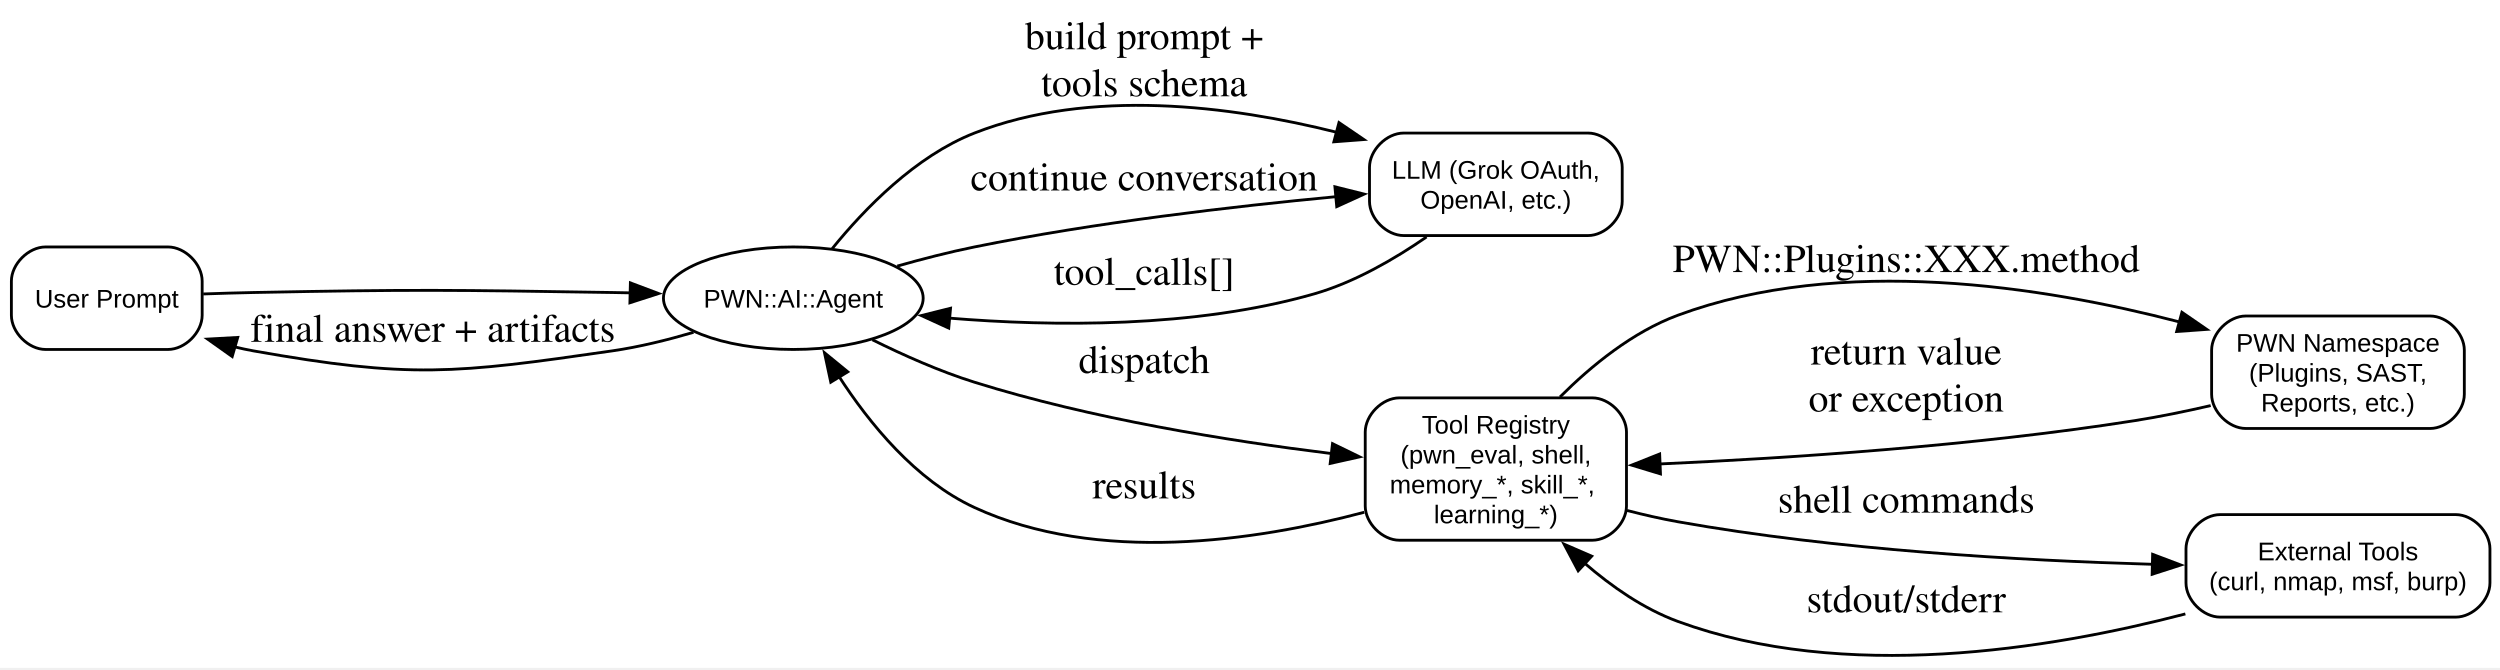
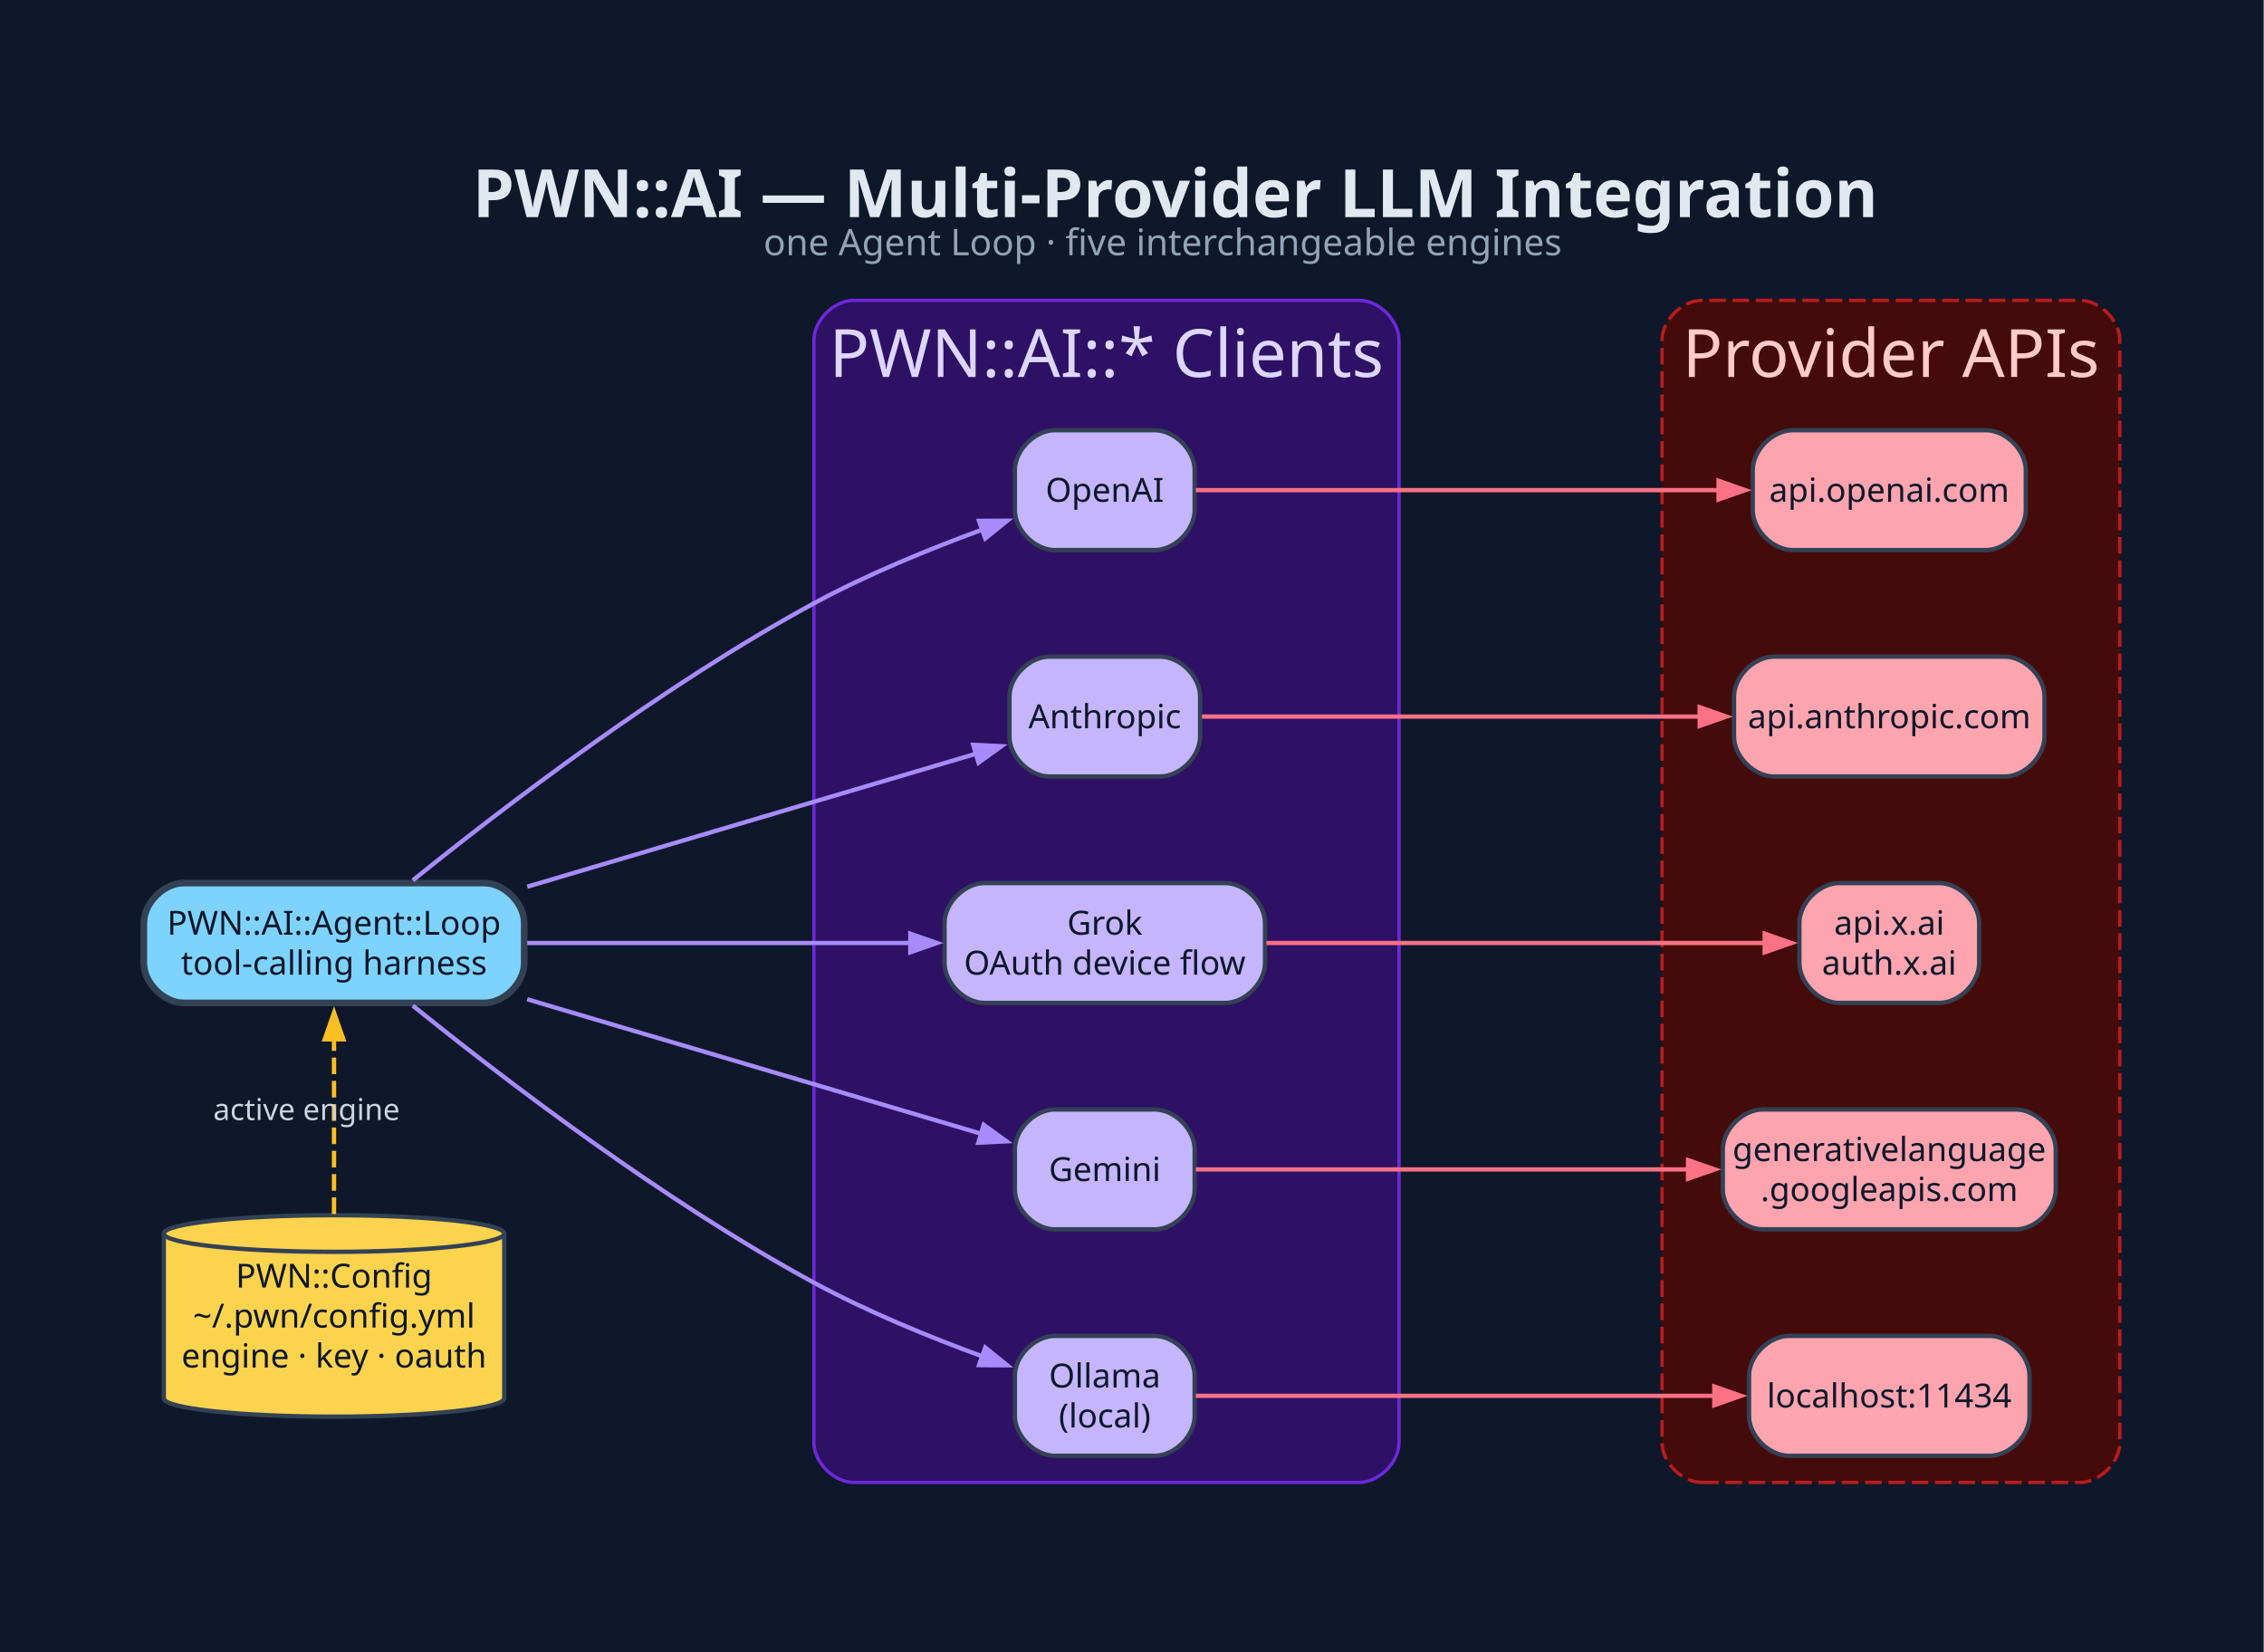
- <svg xmlns="http://www.w3.org/2000/svg" width="878pt" height="235pt" viewBox="0.00 0.00 878.00 235.00">
-   <g id="graph0" class="graph" transform="scale(1 1) rotate(0) translate(4 230.55)">
-     <polygon fill="white" stroke="none" points="-4,4 -4,-230.55 874.47,-230.55 874.47,4 -4,4" />
+ <svg xmlns="http://www.w3.org/2000/svg" width="680pt" height="496pt" viewBox="0.00 0.00 680.00 496.00">
+   <g id="graph0" class="graph" transform="scale(1 1) rotate(0) translate(43.2 453.2)">
+     <polygon fill="#0f172a" stroke="none" points="-43.2,43.2 -43.2,-453.2 636.7,-453.2 636.7,43.2 -43.2,43.2" />
+     <text xml:space="preserve" text-anchor="start" x="98.75" y="-388" font-family="sans-Serif" font-weight="bold" font-size="20.00" fill="#e2e8f0">PWN::AI — Multi-Provider LLM Integration</text>
+     <text xml:space="preserve" text-anchor="start" x="186.12" y="-376.55" font-family="sans-Serif" font-size="11.00" fill="#94a3b8">one Agent Loop · five interchangeable engines</text>
+     <g id="clust1" class="cluster">
+       <path fill="#2e1065" stroke="#6d28d9" d="M213.25,-8C213.25,-8 365,-8 365,-8 371,-8 377,-14 377,-20 377,-20 377,-351 377,-351 377,-357 371,-363 365,-363 365,-363 213.25,-363 213.25,-363 207.25,-363 201.25,-357 201.25,-351 201.25,-351 201.25,-20 201.25,-20 201.25,-14 207.25,-8 213.25,-8" />
+       <text xml:space="preserve" text-anchor="middle" x="289.12" y="-340" font-family="sans-Serif" font-size="20.00" fill="#ddd6fe">PWN::AI::* Clients</text>
+     </g>
+     <g id="clust3" class="cluster">
+       <path fill="#450a0a" stroke="#b91c1c" stroke-dasharray="5,2" d="M468,-8C468,-8 581.5,-8 581.5,-8 587.5,-8 593.5,-14 593.5,-20 593.5,-20 593.5,-351 593.5,-351 593.5,-357 587.5,-363 581.5,-363 581.5,-363 468,-363 468,-363 462,-363 456,-357 456,-351 456,-351 456,-20 456,-20 456,-14 462,-8 468,-8" />
+       <text xml:space="preserve" text-anchor="middle" x="524.75" y="-340" font-family="sans-Serif" font-size="20.00" fill="#fecaca">Provider APIs</text>
+     </g>
    <g id="node1" class="node">
-       <path fill="none" stroke="black" d="M55,-143.82C55,-143.82 12,-143.82 12,-143.82 6,-143.82 0,-137.82 0,-131.82 0,-131.82 0,-119.82 0,-119.82 0,-113.82 6,-107.82 12,-107.82 12,-107.82 55,-107.82 55,-107.82 61,-107.82 67,-113.82 67,-119.82 67,-119.82 67,-131.82 67,-131.82 67,-137.82 61,-143.82 55,-143.82" />
-       <text xml:space="preserve" text-anchor="middle" x="33.5" y="-122.52" font-family="Arial" font-size="9.00">User Prompt</text>
+       <path fill="#7dd3fc" stroke="#334155" stroke-width="2" d="M102.25,-188C102.25,-188 12,-188 12,-188 6,-188 0,-182 0,-176 0,-176 0,-164 0,-164 0,-158 6,-152 12,-152 12,-152 102.25,-152 102.25,-152 108.25,-152 114.25,-158 114.25,-164 114.25,-164 114.25,-176 114.25,-176 114.25,-182 108.25,-188 102.25,-188" />
+       <text xml:space="preserve" text-anchor="middle" x="57.12" y="-172.5" font-family="sans-Serif" font-size="10.00" fill="#0f172a">PWN::AI::Agent::Loop</text>
+       <text xml:space="preserve" text-anchor="middle" x="57.12" y="-160.5" font-family="sans-Serif" font-size="10.00" fill="#0f172a">tool-calling harness</text>
    </g>
    <g id="node2" class="node">
-       <ellipse fill="none" stroke="black" cx="274.61" cy="-125.82" rx="45.61" ry="18" />
-       <text xml:space="preserve" text-anchor="middle" x="274.61" y="-122.52" font-family="Arial" font-size="9.00">PWN::AI::Agent</text>
+       <path fill="#c4b5fd" stroke="#334155" stroke-width="1.3" d="M303.62,-324C303.62,-324 273.62,-324 273.62,-324 267.62,-324 261.62,-318 261.62,-312 261.62,-312 261.62,-300 261.62,-300 261.62,-294 267.62,-288 273.62,-288 273.62,-288 303.62,-288 303.62,-288 309.62,-288 315.62,-294 315.62,-300 315.62,-300 315.62,-312 315.62,-312 315.62,-318 309.62,-324 303.62,-324" />
+       <text xml:space="preserve" text-anchor="middle" x="288.62" y="-302.5" font-family="sans-Serif" font-size="10.00" fill="#0f172a">OpenAI</text>
    </g>
    <g id="edge1" class="edge">
-       <path fill="none" stroke="black" d="M67.36,-127.31C73.24,-127.52 79.3,-127.71 85,-127.82 140.99,-128.93 155.01,-128.72 211,-127.82 213.07,-127.79 215.18,-127.75 217.31,-127.7" />
-       <polygon fill="black" stroke="black" points="217.39,-131.2 227.3,-127.46 217.22,-124.21 217.39,-131.2" />
+       <path fill="none" stroke="#a78bfa" stroke-width="1.3" d="M80.78,-188.81C108.07,-210.83 155.92,-247.41 201.25,-272 217.35,-280.74 236.19,-288.42 252.15,-294.26" />
+       <polygon fill="#a78bfa" stroke="#a78bfa" stroke-width="1.3" points="250.85,-296.77 259.33,-296.82 252.73,-291.49 250.85,-296.77" />
+     </g>
+     <g id="node3" class="node">
+       <path fill="#c4b5fd" stroke="#334155" stroke-width="1.3" d="M305.25,-256C305.25,-256 272,-256 272,-256 266,-256 260,-250 260,-244 260,-244 260,-232 260,-232 260,-226 266,-220 272,-220 272,-220 305.25,-220 305.25,-220 311.25,-220 317.25,-226 317.25,-232 317.25,-232 317.25,-244 317.25,-244 317.25,-250 311.25,-256 305.25,-256" />
+       <text xml:space="preserve" text-anchor="middle" x="288.62" y="-234.5" font-family="sans-Serif" font-size="10.00" fill="#0f172a">Anthropic</text>
+     </g>
+     <g id="edge2" class="edge">
+       <path fill="none" stroke="#a78bfa" stroke-width="1.3" d="M115.15,-186.9C157.31,-199.39 213.54,-216.05 250.15,-226.9" />
+       <polygon fill="#a78bfa" stroke="#a78bfa" stroke-width="1.3" points="249.12,-229.51 257.59,-229.1 250.71,-224.14 249.12,-229.51" />
+     </g>
+     <g id="node4" class="node">
+       <path fill="#c4b5fd" stroke="#334155" stroke-width="1.3" d="M324.75,-188C324.75,-188 252.5,-188 252.5,-188 246.5,-188 240.5,-182 240.5,-176 240.5,-176 240.5,-164 240.5,-164 240.5,-158 246.5,-152 252.5,-152 252.5,-152 324.75,-152 324.75,-152 330.75,-152 336.75,-158 336.75,-164 336.75,-164 336.75,-176 336.75,-176 336.75,-182 330.75,-188 324.75,-188" />
+       <text xml:space="preserve" text-anchor="middle" x="288.62" y="-172.5" font-family="sans-Serif" font-size="10.00" fill="#0f172a">Grok</text>
+       <text xml:space="preserve" text-anchor="middle" x="288.62" y="-160.5" font-family="sans-Serif" font-size="10.00" fill="#0f172a">OAuth device flow</text>
+     </g>
+     <g id="edge3" class="edge">
+       <path fill="none" stroke="#a78bfa" stroke-width="1.3" d="M115.15,-170C150.34,-170 195.32,-170 230.53,-170" />
+       <polygon fill="#a78bfa" stroke="#a78bfa" stroke-width="1.3" points="230.21,-172.8 238.21,-170 230.21,-167.2 230.21,-172.8" />
+     </g>
+     <g id="node5" class="node">
+       <path fill="#c4b5fd" stroke="#334155" stroke-width="1.3" d="M303.62,-120C303.62,-120 273.62,-120 273.62,-120 267.62,-120 261.62,-114 261.62,-108 261.62,-108 261.62,-96 261.62,-96 261.62,-90 267.62,-84 273.62,-84 273.62,-84 303.62,-84 303.62,-84 309.62,-84 315.62,-90 315.62,-96 315.62,-96 315.62,-108 315.62,-108 315.62,-114 309.62,-120 303.62,-120" />
+       <text xml:space="preserve" text-anchor="middle" x="288.62" y="-98.5" font-family="sans-Serif" font-size="10.00" fill="#0f172a">Gemini</text>
+     </g>
+     <g id="edge4" class="edge">
+       <path fill="none" stroke="#a78bfa" stroke-width="1.3" d="M115.15,-153.1C157.92,-140.43 215.17,-123.47 251.73,-112.64" />
+       <polygon fill="#a78bfa" stroke="#a78bfa" stroke-width="1.3" points="252.25,-115.4 259.12,-110.44 250.66,-110.03 252.25,-115.4" />
+     </g>
+     <g id="node6" class="node">
+       <path fill="#c4b5fd" stroke="#334155" stroke-width="1.3" d="M303.62,-52C303.62,-52 273.62,-52 273.62,-52 267.62,-52 261.62,-46 261.62,-40 261.62,-40 261.62,-28 261.62,-28 261.62,-22 267.62,-16 273.62,-16 273.62,-16 303.62,-16 303.62,-16 309.62,-16 315.62,-22 315.62,-28 315.62,-28 315.62,-40 315.62,-40 315.62,-46 309.62,-52 303.62,-52" />
+       <text xml:space="preserve" text-anchor="middle" x="288.62" y="-36.5" font-family="sans-Serif" font-size="10.00" fill="#0f172a">Ollama</text>
+       <text xml:space="preserve" text-anchor="middle" x="288.62" y="-24.5" font-family="sans-Serif" font-size="10.00" fill="#0f172a">(local)</text>
+     </g>
+     <g id="edge5" class="edge">
+       <path fill="none" stroke="#a78bfa" stroke-width="1.3" d="M80.78,-151.19C108.07,-129.17 155.92,-92.59 201.25,-68 217.35,-59.26 236.19,-51.58 252.15,-45.74" />
+       <polygon fill="#a78bfa" stroke="#a78bfa" stroke-width="1.3" points="252.73,-48.51 259.33,-43.18 250.85,-43.23 252.73,-48.51" />
+     </g>
+     <g id="node7" class="node">
+       <path fill="#fda4af" stroke="#334155" stroke-width="1.3" d="M553.25,-324C553.25,-324 495.25,-324 495.25,-324 489.25,-324 483.25,-318 483.25,-312 483.25,-312 483.25,-300 483.25,-300 483.25,-294 489.25,-288 495.25,-288 495.25,-288 553.25,-288 553.25,-288 559.25,-288 565.25,-294 565.25,-300 565.25,-300 565.25,-312 565.25,-312 565.25,-318 559.25,-324 553.25,-324" />
+       <text xml:space="preserve" text-anchor="middle" x="524.25" y="-302.5" font-family="sans-Serif" font-size="10.00" fill="#0f172a">api.openai.com</text>
+     </g>
+     <g id="edge6" class="edge">
+       <path fill="none" stroke="#fb7185" stroke-width="1.3" d="M315.97,-306C353.96,-306 424.85,-306 473.03,-306" />
+       <polygon fill="#fb7185" stroke="#fb7185" stroke-width="1.3" points="472.98,-308.8 480.98,-306 472.98,-303.2 472.98,-308.8" />
+     </g>
+     <g id="node8" class="node">
+       <path fill="#fda4af" stroke="#334155" stroke-width="1.3" d="M558.88,-256C558.88,-256 489.62,-256 489.62,-256 483.62,-256 477.62,-250 477.62,-244 477.62,-244 477.62,-232 477.62,-232 477.62,-226 483.62,-220 489.62,-220 489.62,-220 558.88,-220 558.88,-220 564.88,-220 570.88,-226 570.88,-232 570.88,-232 570.88,-244 570.88,-244 570.88,-250 564.88,-256 558.88,-256" />
+       <text xml:space="preserve" text-anchor="middle" x="524.25" y="-234.5" font-family="sans-Serif" font-size="10.00" fill="#0f172a">api.anthropic.com</text>
+     </g>
+     <g id="edge7" class="edge">
+       <path fill="none" stroke="#fb7185" stroke-width="1.3" d="M317.81,-238C354.74,-238 420.36,-238 467.51,-238" />
+       <polygon fill="#fb7185" stroke="#fb7185" stroke-width="1.3" points="467.31,-240.8 475.31,-238 467.31,-235.2 467.31,-240.8" />
+     </g>
+     <g id="node9" class="node">
+       <path fill="#fda4af" stroke="#334155" stroke-width="1.3" d="M539.25,-188C539.25,-188 509.25,-188 509.25,-188 503.25,-188 497.25,-182 497.25,-176 497.25,-176 497.25,-164 497.25,-164 497.25,-158 503.25,-152 509.25,-152 509.25,-152 539.25,-152 539.25,-152 545.25,-152 551.25,-158 551.25,-164 551.25,-164 551.25,-176 551.25,-176 551.25,-182 545.25,-188 539.25,-188" />
+       <text xml:space="preserve" text-anchor="middle" x="524.25" y="-172.5" font-family="sans-Serif" font-size="10.00" fill="#0f172a">api.x.ai</text>
+       <text xml:space="preserve" text-anchor="middle" x="524.25" y="-160.5" font-family="sans-Serif" font-size="10.00" fill="#0f172a">auth.x.ai</text>
+     </g>
+     <g id="edge8" class="edge">
+       <path fill="none" stroke="#fb7185" stroke-width="1.3" d="M337.18,-170C381.49,-170 446.6,-170 486.89,-170" />
+       <polygon fill="#fb7185" stroke="#fb7185" stroke-width="1.3" points="486.84,-172.8 494.84,-170 486.84,-167.2 486.84,-172.8" />
+     </g>
+     <g id="node10" class="node">
+       <path fill="#fda4af" stroke="#334155" stroke-width="1.3" d="M562.25,-120C562.25,-120 486.25,-120 486.25,-120 480.25,-120 474.25,-114 474.25,-108 474.25,-108 474.25,-96 474.25,-96 474.25,-90 480.25,-84 486.25,-84 486.25,-84 562.25,-84 562.25,-84 568.25,-84 574.25,-90 574.25,-96 574.25,-96 574.25,-108 574.25,-108 574.25,-114 568.25,-120 562.25,-120" />
+       <text xml:space="preserve" text-anchor="middle" x="524.25" y="-104.5" font-family="sans-Serif" font-size="10.00" fill="#0f172a">generativelanguage</text>
+       <text xml:space="preserve" text-anchor="middle" x="524.25" y="-92.5" font-family="sans-Serif" font-size="10.00" fill="#0f172a">.googleapis.com</text>
+     </g>
+     <g id="edge9" class="edge">
+       <path fill="none" stroke="#fb7185" stroke-width="1.3" d="M315.97,-102C351.62,-102 416.24,-102 463.88,-102" />
+       <polygon fill="#fb7185" stroke="#fb7185" stroke-width="1.3" points="463.81,-104.8 471.81,-102 463.81,-99.2 463.81,-104.8" />
+     </g>
+     <g id="node11" class="node">
+       <path fill="#fda4af" stroke="#334155" stroke-width="1.3" d="M554.38,-52C554.38,-52 494.12,-52 494.12,-52 488.12,-52 482.12,-46 482.12,-40 482.12,-40 482.12,-28 482.12,-28 482.12,-22 488.12,-16 494.12,-16 494.12,-16 554.38,-16 554.38,-16 560.38,-16 566.38,-22 566.38,-28 566.38,-28 566.38,-40 566.38,-40 566.38,-46 560.38,-52 554.38,-52" />
+       <text xml:space="preserve" text-anchor="middle" x="524.25" y="-30.5" font-family="sans-Serif" font-size="10.00" fill="#0f172a">localhost:11434</text>
+     </g>
+     <g id="edge10" class="edge">
+       <path fill="none" stroke="#fb7185" stroke-width="1.3" d="M315.97,-34C353.63,-34 423.6,-34 471.75,-34" />
+       <polygon fill="#fb7185" stroke="#fb7185" stroke-width="1.3" points="471.71,-36.8 479.71,-34 471.71,-31.2 471.71,-36.8" />
+     </g>
+     <g id="node12" class="node">
+       <path fill="#fcd34d" stroke="#334155" stroke-width="1.3" d="M108.25,-82.75C108.25,-85.78 85.33,-88.25 57.12,-88.25 28.92,-88.25 6,-85.78 6,-82.75 6,-82.75 6,-33.25 6,-33.25 6,-30.22 28.92,-27.75 57.12,-27.75 85.33,-27.75 108.25,-30.22 108.25,-33.25 108.25,-33.25 108.25,-82.75 108.25,-82.75" />
+       <path fill="none" stroke="#334155" stroke-width="1.3" d="M108.25,-82.75C108.25,-79.72 85.33,-77.25 57.12,-77.25 28.92,-77.25 6,-79.72 6,-82.75" />
+       <text xml:space="preserve" text-anchor="middle" x="57.12" y="-66.5" font-family="sans-Serif" font-size="10.00" fill="#0f172a">PWN::Config</text>
+       <text xml:space="preserve" text-anchor="middle" x="57.12" y="-54.5" font-family="sans-Serif" font-size="10.00" fill="#0f172a">~/.pwn/config.yml</text>
+       <text xml:space="preserve" text-anchor="middle" x="57.12" y="-42.5" font-family="sans-Serif" font-size="10.00" fill="#0f172a">engine · key · oauth</text>
    </g>
    <g id="edge11" class="edge">
-       <path fill="none" stroke="black" d="M239.56,-113.84C230.4,-111.14 220.42,-108.68 211,-107.32 155.58,-99.3 140.14,-97.54 85,-107.32 82.83,-107.71 80.63,-108.18 78.42,-108.72" />
-       <polygon fill="black" stroke="black" points="77.55,-105.33 68.91,-111.46 79.49,-112.05 77.55,-105.33" />
-       <text xml:space="preserve" text-anchor="middle" x="148" y="-110.52" font-family="Times,serif" font-size="14.00">final answer + artifacts</text>
-     </g>
-     <g id="node3" class="node">
-       <path fill="none" stroke="black" d="M553.72,-183.82C553.72,-183.82 488.97,-183.82 488.97,-183.82 482.97,-183.82 476.97,-177.82 476.97,-171.82 476.97,-171.82 476.97,-159.82 476.97,-159.82 476.97,-153.82 482.97,-147.82 488.97,-147.82 488.97,-147.82 553.72,-147.82 553.72,-147.82 559.72,-147.82 565.72,-153.82 565.72,-159.82 565.72,-159.82 565.72,-171.82 565.72,-171.82 565.72,-177.82 559.72,-183.82 553.72,-183.82" />
-       <text xml:space="preserve" text-anchor="middle" x="521.34" y="-167.77" font-family="Arial" font-size="9.00">LLM (Grok OAuth,</text>
-       <text xml:space="preserve" text-anchor="middle" x="521.34" y="-157.27" font-family="Arial" font-size="9.00">OpenAI, etc.)</text>
-     </g>
-     <g id="edge2" class="edge">
-       <path fill="none" stroke="black" d="M288.28,-143.25C299.59,-157.19 317.52,-175.71 338.22,-183.82 378.83,-199.74 428.27,-193.41 465.38,-184.11" />
-       <polygon fill="black" stroke="black" points="466.25,-187.5 475.01,-181.54 464.45,-180.74 466.25,-187.5" />
-       <text xml:space="preserve" text-anchor="middle" x="397.84" y="-213.25" font-family="Times,serif" font-size="14.00">build prompt +</text>
-       <text xml:space="preserve" text-anchor="middle" x="397.84" y="-196.75" font-family="Times,serif" font-size="14.00">tools schema</text>
-     </g>
-     <g id="edge10" class="edge">
-       <path fill="none" stroke="black" d="M311.12,-137.1C319.91,-139.59 329.35,-142.02 338.22,-143.82 380.46,-152.39 428.95,-158.05 465.27,-161.48" />
-       <polygon fill="black" stroke="black" points="464.82,-164.95 475.1,-162.38 465.46,-157.98 464.82,-164.95" />
-       <text xml:space="preserve" text-anchor="middle" x="397.84" y="-163.67" font-family="Times,serif" font-size="14.00">continue conversation</text>
-     </g>
-     <g id="node4" class="node">
-       <path fill="none" stroke="black" d="M555.22,-90.82C555.22,-90.82 487.47,-90.82 487.47,-90.82 481.47,-90.82 475.47,-84.82 475.47,-78.82 475.47,-78.82 475.47,-52.82 475.47,-52.82 475.47,-46.82 481.47,-40.82 487.47,-40.82 487.47,-40.82 555.22,-40.82 555.22,-40.82 561.22,-40.82 567.22,-46.82 567.22,-52.82 567.22,-52.82 567.22,-78.82 567.22,-78.82 567.22,-84.82 561.22,-90.82 555.22,-90.82" />
-       <text xml:space="preserve" text-anchor="middle" x="521.34" y="-78.27" font-family="Arial" font-size="9.00">Tool Registry</text>
-       <text xml:space="preserve" text-anchor="middle" x="521.34" y="-67.77" font-family="Arial" font-size="9.00">(pwn_eval, shell,</text>
-       <text xml:space="preserve" text-anchor="middle" x="521.34" y="-57.27" font-family="Arial" font-size="9.00">memory_*, skill_*, </text>
-       <text xml:space="preserve" text-anchor="middle" x="521.34" y="-46.77" font-family="Arial" font-size="9.00">learning_*)</text>
-     </g>
-     <g id="edge4" class="edge">
-       <path fill="none" stroke="black" d="M302.38,-111.22C313.24,-105.83 326.06,-100.12 338.22,-96.32 379.22,-83.5 427.19,-75.74 463.61,-71.26" />
-       <polygon fill="black" stroke="black" points="463.98,-74.74 473.5,-70.1 463.16,-67.79 463.98,-74.74" />
-       <text xml:space="preserve" text-anchor="middle" x="397.84" y="-99.52" font-family="Times,serif" font-size="14.00">dispatch</text>
-     </g>
-     <g id="edge3" class="edge">
-       <path fill="none" stroke="black" d="M497.01,-147.34C485.74,-139.55 471.62,-131.37 457.47,-127.32 415.52,-115.31 365.86,-115.83 329.04,-118.85" />
-       <polygon fill="black" stroke="black" points="329.2,-115.32 319.56,-119.72 329.83,-122.29 329.2,-115.32" />
-       <text xml:space="preserve" text-anchor="middle" x="397.84" y="-130.52" font-family="Times,serif" font-size="14.00">tool_calls[]</text>
-     </g>
-     <g id="edge9" class="edge">
-       <path fill="none" stroke="black" d="M475.11,-50.64C436.87,-40.5 381.54,-32.32 338.22,-52.32 317.61,-61.84 301.28,-81.85 290.48,-98.6" />
-       <polygon fill="black" stroke="black" points="287.77,-96.32 285.55,-106.68 293.74,-99.97 287.77,-96.32" />
-       <text xml:space="preserve" text-anchor="middle" x="397.84" y="-55.52" font-family="Times,serif" font-size="14.00">results</text>
-     </g>
-     <g id="node5" class="node">
-       <path fill="none" stroke="black" d="M849.47,-119.57C849.47,-119.57 784.72,-119.57 784.72,-119.57 778.72,-119.57 772.72,-113.57 772.72,-107.57 772.72,-107.57 772.72,-92.07 772.72,-92.07 772.72,-86.07 778.72,-80.07 784.72,-80.07 784.72,-80.07 849.47,-80.07 849.47,-80.07 855.47,-80.07 861.47,-86.07 861.47,-92.07 861.47,-92.07 861.47,-107.57 861.47,-107.57 861.47,-113.57 855.47,-119.57 849.47,-119.57" />
-       <text xml:space="preserve" text-anchor="middle" x="817.09" y="-107.02" font-family="Arial" font-size="9.00">PWN Namespace</text>
-       <text xml:space="preserve" text-anchor="middle" x="817.09" y="-96.52" font-family="Arial" font-size="9.00">(Plugins, SAST,</text>
-       <text xml:space="preserve" text-anchor="middle" x="817.09" y="-86.02" font-family="Arial" font-size="9.00">Reports, etc.)</text>
-     </g>
-     <g id="edge5" class="edge">
-       <path fill="none" stroke="black" d="M543.86,-91.12C554.94,-102.19 569.43,-113.97 585.22,-119.82 642.67,-141.11 713.47,-129.99 761.41,-117.49" />
-       <polygon fill="black" stroke="black" points="762.29,-120.88 771.02,-114.87 760.45,-114.12 762.29,-120.88" />
-       <text xml:space="preserve" text-anchor="middle" x="665.47" y="-135" font-family="Times,serif" font-size="14.00">PWN::Plugins::XXX.method</text>
-     </g>
-     <g id="node6" class="node">
-       <path fill="none" stroke="black" d="M858.47,-49.82C858.47,-49.82 775.72,-49.82 775.72,-49.82 769.72,-49.82 763.72,-43.82 763.72,-37.82 763.72,-37.82 763.72,-25.82 763.72,-25.82 763.72,-19.82 769.72,-13.82 775.72,-13.82 775.72,-13.82 858.47,-13.82 858.47,-13.82 864.47,-13.82 870.47,-19.82 870.47,-25.82 870.47,-25.82 870.47,-37.82 870.47,-37.82 870.47,-43.82 864.47,-49.82 858.47,-49.82" />
-       <text xml:space="preserve" text-anchor="middle" x="817.09" y="-33.77" font-family="Arial" font-size="9.00">External Tools</text>
-       <text xml:space="preserve" text-anchor="middle" x="817.09" y="-23.27" font-family="Arial" font-size="9.00">(curl, nmap, msf, burp)</text>
-     </g>
-     <g id="edge6" class="edge">
-       <path fill="none" stroke="black" d="M567.39,-51.28C573.34,-49.74 579.39,-48.36 585.22,-47.32 641,-37.37 705.4,-33.68 751.98,-32.37" />
-       <polygon fill="black" stroke="black" points="752,-35.87 761.91,-32.12 751.83,-28.87 752,-35.87" />
-       <text xml:space="preserve" text-anchor="middle" x="665.47" y="-50.52" font-family="Times,serif" font-size="14.00">shell commands</text>
-     </g>
-     <g id="edge7" class="edge">
-       <path fill="none" stroke="black" d="M772.39,-88.11C763.61,-86.08 754.41,-84.19 745.72,-82.82 689.35,-73.93 624.21,-69.64 578.88,-67.61" />
-       <polygon fill="black" stroke="black" points="579.16,-64.12 569.02,-67.19 578.87,-71.11 579.16,-64.12" />
-       <text xml:space="preserve" text-anchor="middle" x="665.47" y="-102.52" font-family="Times,serif" font-size="14.00">return value</text>
-       <text xml:space="preserve" text-anchor="middle" x="665.47" y="-86.02" font-family="Times,serif" font-size="14.00">or exception</text>
-     </g>
-     <g id="edge8" class="edge">
-       <path fill="none" stroke="black" d="M763.5,-14.94C715.56,-2.41 643.54,9.14 585.22,-12.32 573.27,-16.72 562.04,-24.5 552.48,-32.79" />
-       <polygon fill="black" stroke="black" points="550.26,-30.08 545.3,-39.44 555.01,-35.22 550.26,-30.08" />
-       <text xml:space="preserve" text-anchor="middle" x="665.47" y="-15.52" font-family="Times,serif" font-size="14.00">stdout/stderr</text>
+       <path fill="none" stroke="#fbbf24" stroke-width="1.3" stroke-dasharray="5,2" d="M57.12,-88.6C57.12,-104.97 57.12,-125 57.12,-141.1" />
+       <polygon fill="#fbbf24" stroke="#fbbf24" stroke-width="1.3" points="54.33,-141.06 57.13,-149.06 59.93,-141.06 54.33,-141.06" />
+       <text xml:space="preserve" text-anchor="middle" x="48.88" y="-116.83" font-family="sans-Serif" font-size="9.00" fill="#cbd5e1">active engine</text>
    </g>
  </g>
</svg>
